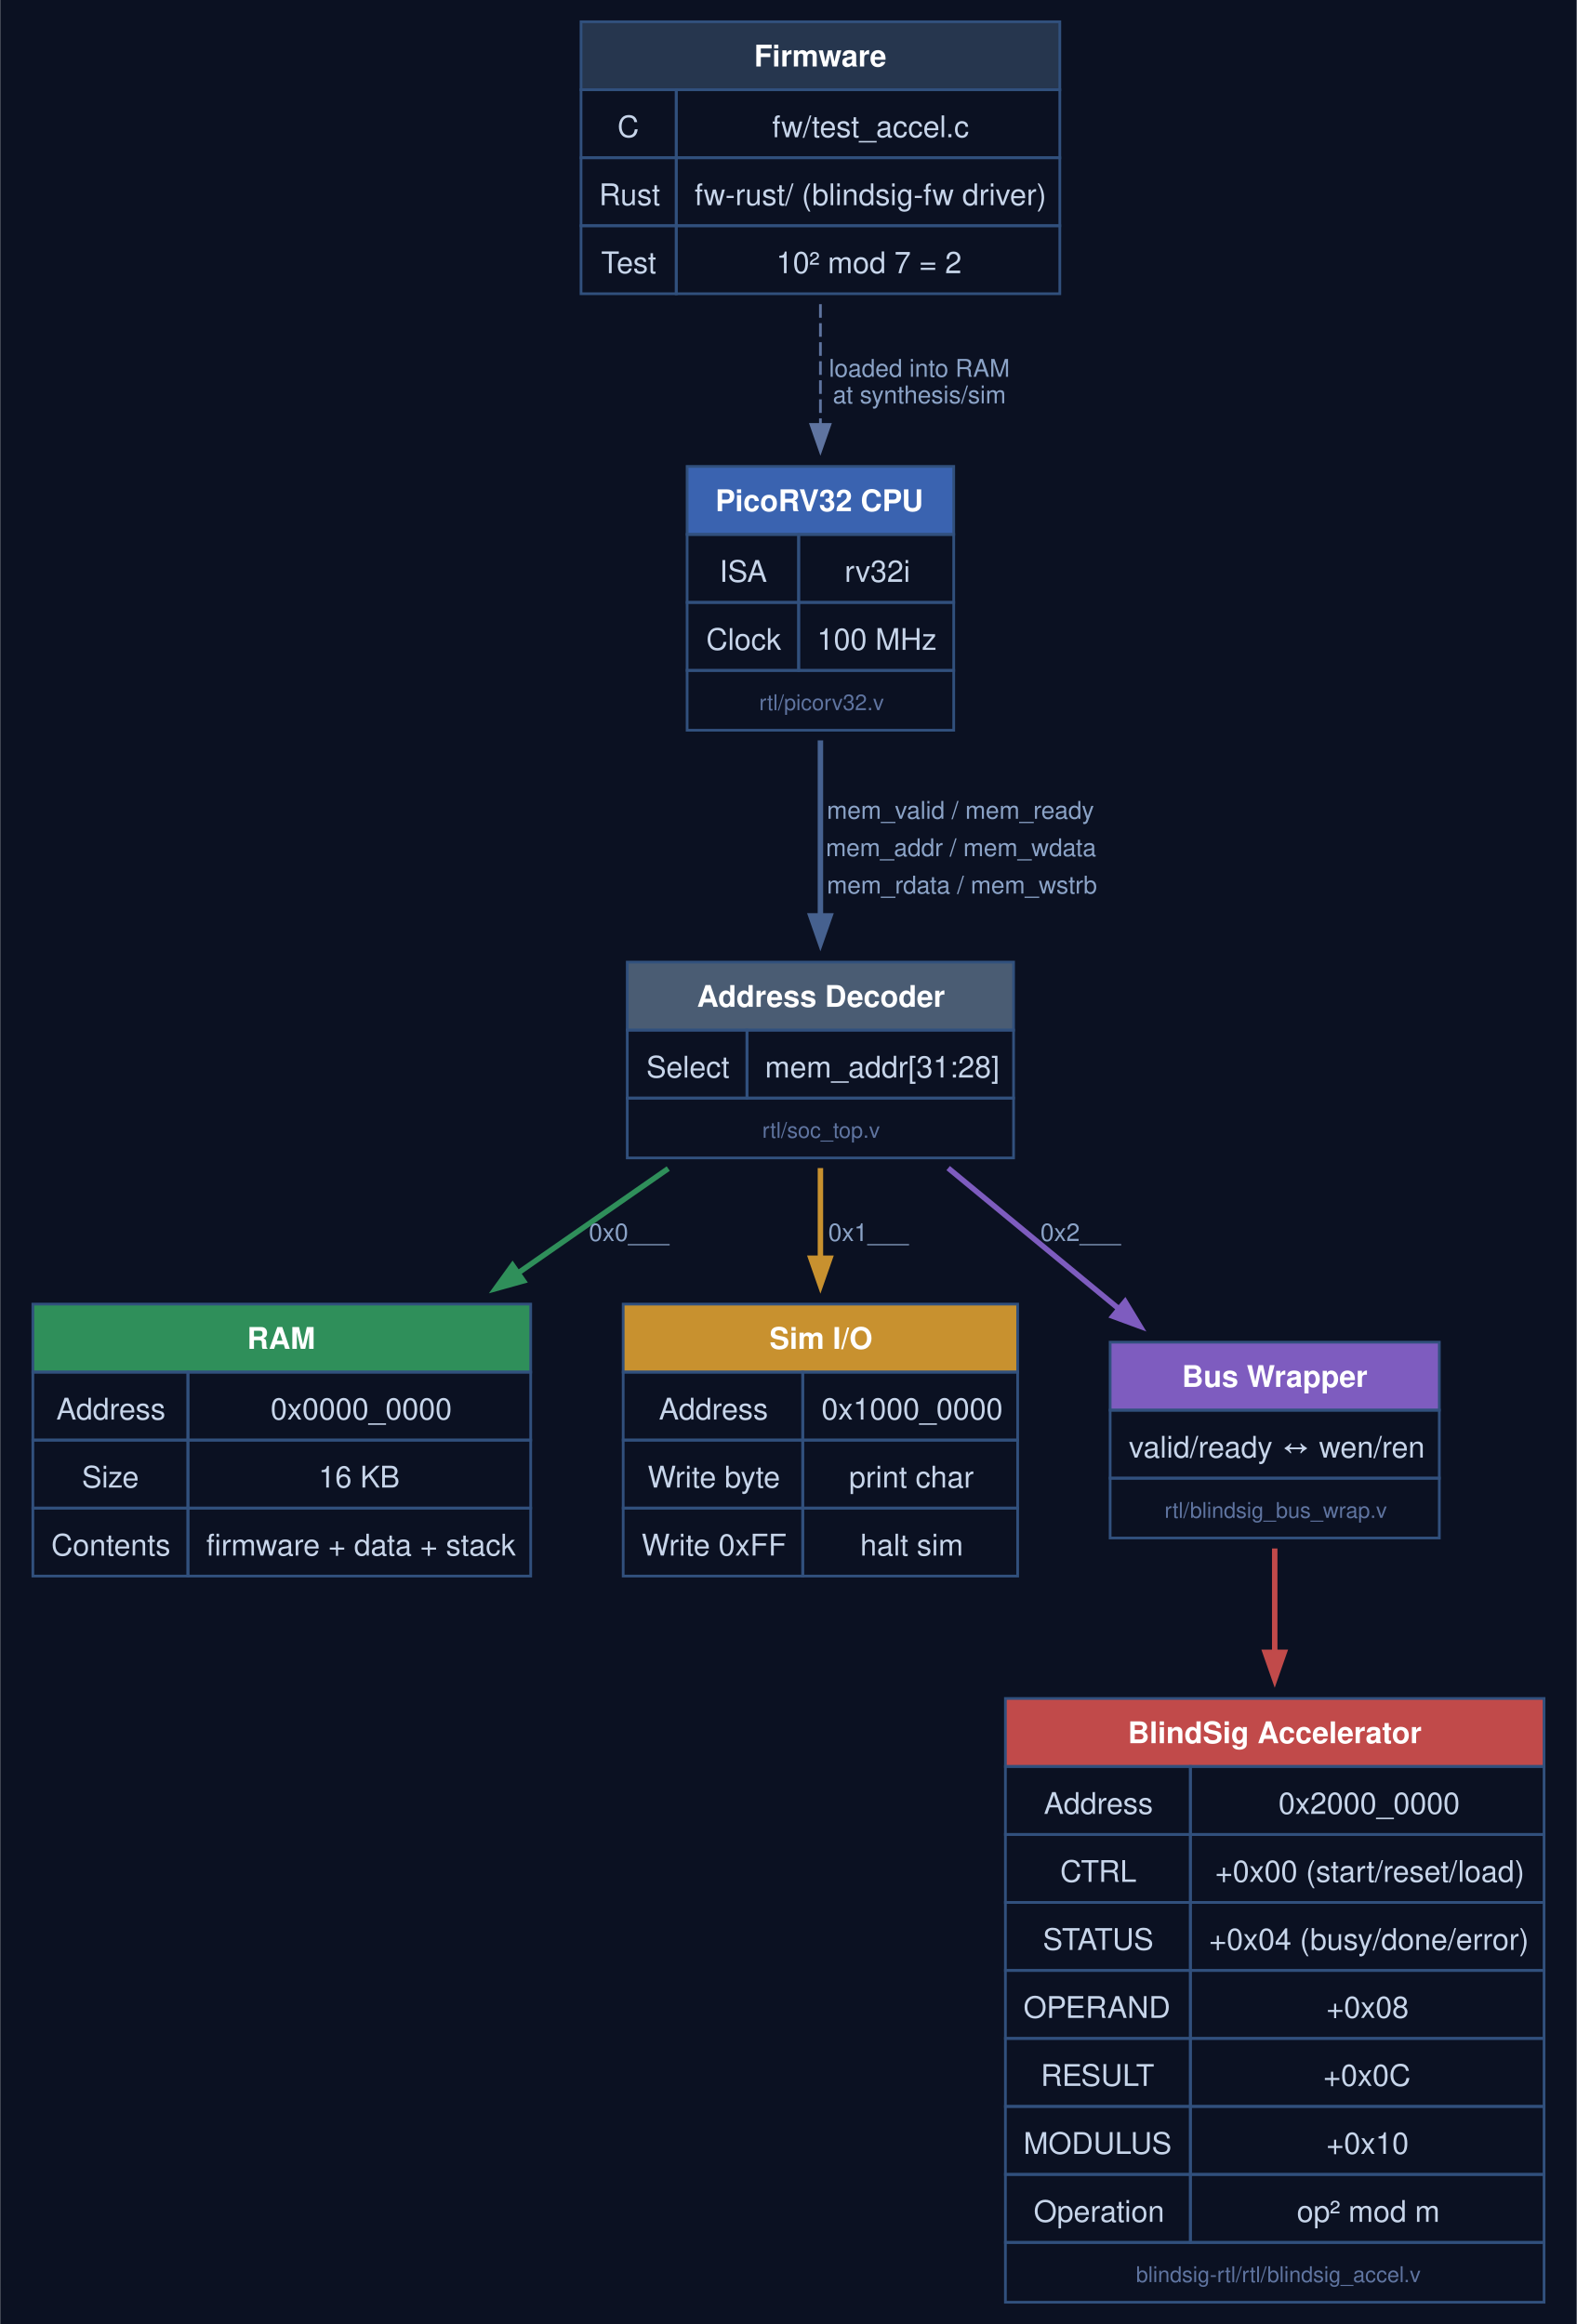
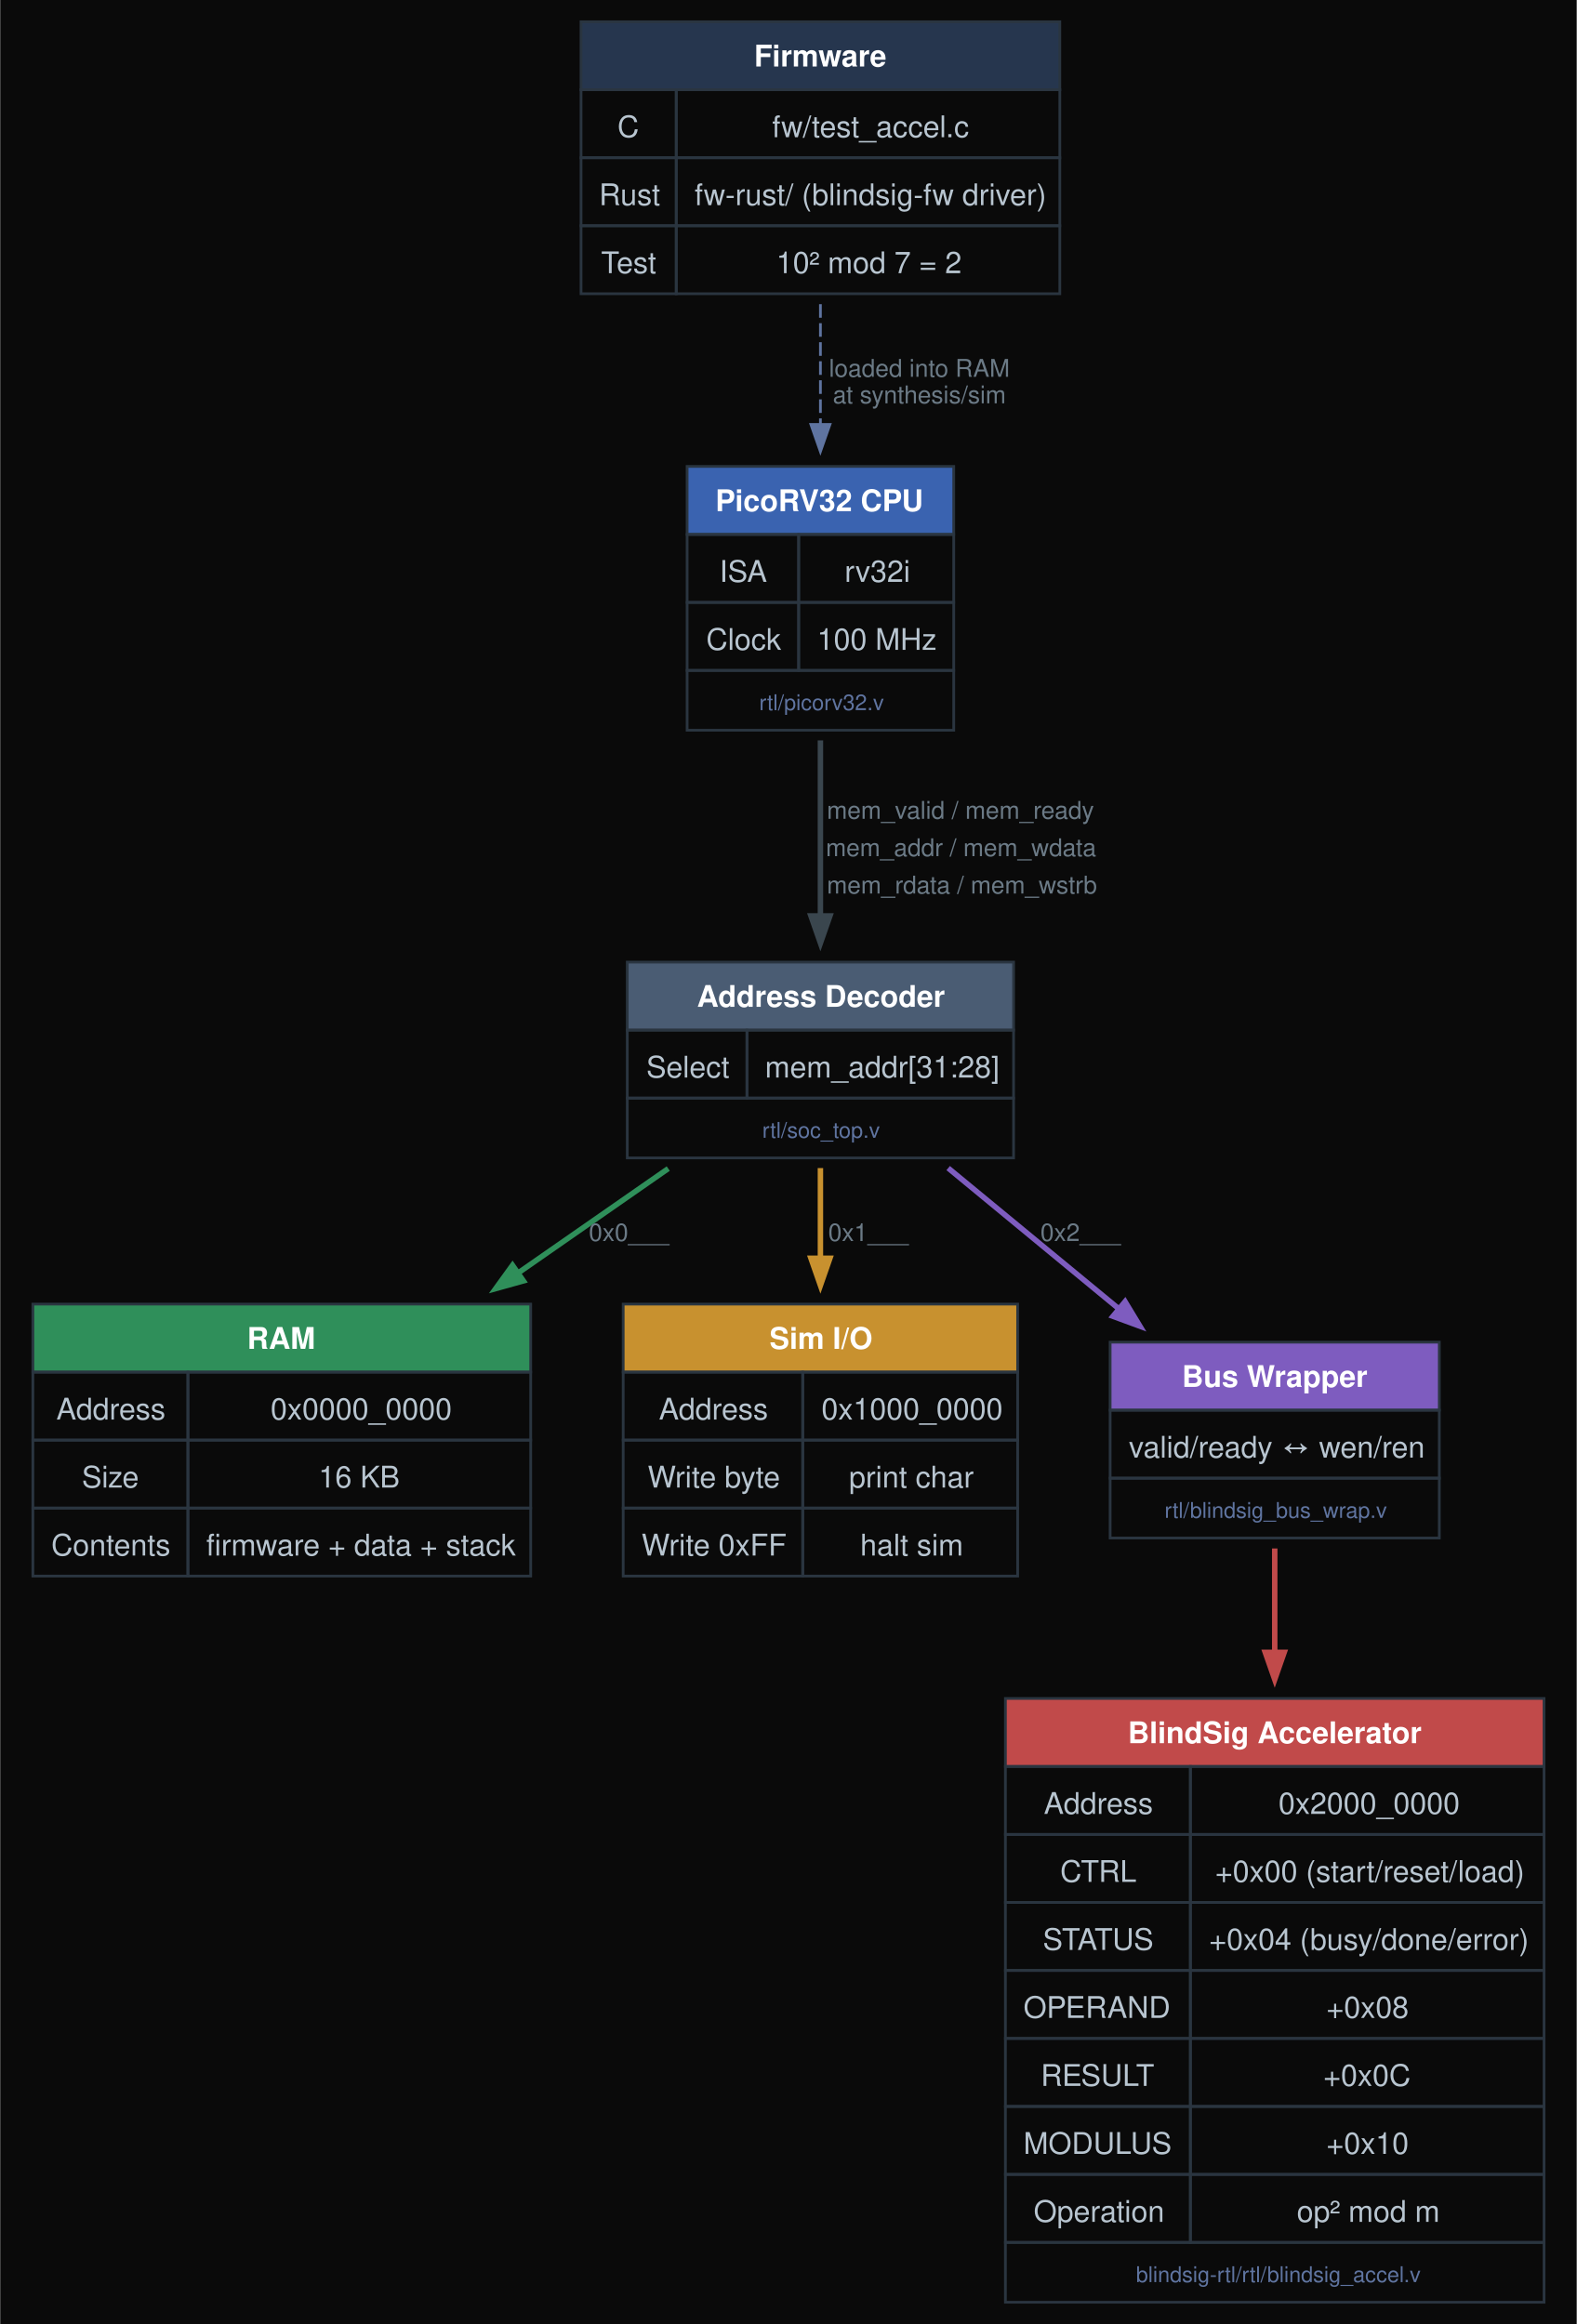
<svg xmlns="http://www.w3.org/2000/svg" width="580pt" height="855pt" viewBox="0.00 0.00 579.50 854.50">
  <g id="graph0" class="graph" transform="scale(1 1) rotate(0) translate(4 850.5)">
-     <polygon fill="#0b1122" stroke="none" points="-4,4 -4,-850.5 575.5,-850.5 575.5,4 -4,4" />
+     <polygon fill="#0a0a0a" stroke="none" points="-4,4 -4,-850.5 575.5,-850.5 575.5,4 -4,4" />
    <g id="node1" class="node">
      <polygon fill="#26364e" stroke="none" points="209.5,-817.5 209.5,-842.5 385.5,-842.5 385.5,-817.5 209.5,-817.5" />
-       <polygon fill="none" stroke="#31507d" points="209.5,-817.5 209.5,-842.5 385.5,-842.5 385.5,-817.5 209.5,-817.5" />
+       <polygon fill="none" stroke="#2a3540" points="209.5,-817.5 209.5,-842.5 385.5,-842.5 385.5,-817.5 209.5,-817.5" />
      <text text-anchor="start" x="273.12" y="-826.05" font-family="Helvetica,sans-Serif" font-weight="bold" font-size="11.00" fill="#ffffff">Firmware</text>
-       <polygon fill="none" stroke="#31507d" points="209.5,-792.5 209.5,-817.5 244.5,-817.5 244.5,-792.5 209.5,-792.5" />
-       <text text-anchor="start" x="222.88" y="-800.05" font-family="Helvetica,sans-Serif" font-size="11.00" fill="#c7d5ea">C</text>
-       <polygon fill="none" stroke="#31507d" points="244.5,-792.5 244.5,-817.5 385.5,-817.5 385.5,-792.5 244.5,-792.5" />
-       <text text-anchor="start" x="279.75" y="-800.05" font-family="Helvetica,sans-Serif" font-size="11.00" fill="#c7d5ea">fw/test_accel.c</text>
-       <polygon fill="none" stroke="#31507d" points="209.5,-767.5 209.5,-792.5 244.5,-792.5 244.5,-767.5 209.5,-767.5" />
-       <text text-anchor="start" x="216.12" y="-775.05" font-family="Helvetica,sans-Serif" font-size="11.00" fill="#c7d5ea">Rust</text>
-       <polygon fill="none" stroke="#31507d" points="244.5,-767.5 244.5,-792.5 385.5,-792.5 385.5,-767.5 244.5,-767.5" />
-       <text text-anchor="start" x="251.25" y="-775.05" font-family="Helvetica,sans-Serif" font-size="11.00" fill="#c7d5ea">fw-rust/ (blindsig-fw driver)</text>
-       <polygon fill="none" stroke="#31507d" points="209.5,-742.5 209.5,-767.5 244.5,-767.5 244.5,-742.5 209.5,-742.5" />
-       <text text-anchor="start" x="216.88" y="-750.05" font-family="Helvetica,sans-Serif" font-size="11.00" fill="#c7d5ea">Test</text>
-       <polygon fill="none" stroke="#31507d" points="244.5,-742.5 244.5,-767.5 385.5,-767.5 385.5,-742.5 244.5,-742.5" />
-       <text text-anchor="start" x="281.25" y="-750.05" font-family="Helvetica,sans-Serif" font-size="11.00" fill="#c7d5ea">10² mod 7 = 2</text>
+       <polygon fill="none" stroke="#2a3540" points="209.5,-792.5 209.5,-817.5 244.5,-817.5 244.5,-792.5 209.5,-792.5" />
+       <text text-anchor="start" x="222.88" y="-800.05" font-family="Helvetica,sans-Serif" font-size="11.00" fill="#b8c5d0">C</text>
+       <polygon fill="none" stroke="#2a3540" points="244.5,-792.5 244.5,-817.5 385.5,-817.5 385.5,-792.5 244.5,-792.5" />
+       <text text-anchor="start" x="279.75" y="-800.05" font-family="Helvetica,sans-Serif" font-size="11.00" fill="#b8c5d0">fw/test_accel.c</text>
+       <polygon fill="none" stroke="#2a3540" points="209.5,-767.5 209.5,-792.5 244.5,-792.5 244.5,-767.5 209.5,-767.5" />
+       <text text-anchor="start" x="216.12" y="-775.05" font-family="Helvetica,sans-Serif" font-size="11.00" fill="#b8c5d0">Rust</text>
+       <polygon fill="none" stroke="#2a3540" points="244.5,-767.5 244.5,-792.5 385.5,-792.5 385.5,-767.5 244.5,-767.5" />
+       <text text-anchor="start" x="251.25" y="-775.05" font-family="Helvetica,sans-Serif" font-size="11.00" fill="#b8c5d0">fw-rust/ (blindsig-fw driver)</text>
+       <polygon fill="none" stroke="#2a3540" points="209.5,-742.5 209.5,-767.5 244.5,-767.5 244.5,-742.5 209.5,-742.5" />
+       <text text-anchor="start" x="216.88" y="-750.05" font-family="Helvetica,sans-Serif" font-size="11.00" fill="#b8c5d0">Test</text>
+       <polygon fill="none" stroke="#2a3540" points="244.5,-742.5 244.5,-767.5 385.5,-767.5 385.5,-742.5 244.5,-742.5" />
+       <text text-anchor="start" x="281.25" y="-750.05" font-family="Helvetica,sans-Serif" font-size="11.00" fill="#b8c5d0">10² mod 7 = 2</text>
    </g>
    <g id="node2" class="node">
      <polygon fill="#3a63b0" stroke="none" points="248.5,-654 248.5,-679 346.5,-679 346.5,-654 248.5,-654" />
-       <polygon fill="none" stroke="#31507d" points="248.5,-654 248.5,-679 346.5,-679 346.5,-654 248.5,-654" />
+       <polygon fill="none" stroke="#2a3540" points="248.5,-654 248.5,-679 346.5,-679 346.5,-654 248.5,-654" />
      <text text-anchor="start" x="258.88" y="-662.55" font-family="Helvetica,sans-Serif" font-weight="bold" font-size="11.00" fill="#ffffff">PicoRV32 CPU</text>
-       <polygon fill="none" stroke="#31507d" points="248.5,-629 248.5,-654 289.5,-654 289.5,-629 248.5,-629" />
-       <text text-anchor="start" x="260.38" y="-636.55" font-family="Helvetica,sans-Serif" font-size="11.00" fill="#c7d5ea">ISA</text>
-       <polygon fill="none" stroke="#31507d" points="289.5,-629 289.5,-654 346.5,-654 346.5,-629 289.5,-629" />
-       <text text-anchor="start" x="306.38" y="-636.55" font-family="Helvetica,sans-Serif" font-size="11.00" fill="#c7d5ea">rv32i</text>
-       <polygon fill="none" stroke="#31507d" points="248.5,-604 248.5,-629 289.5,-629 289.5,-604 248.5,-604" />
-       <text text-anchor="start" x="255.5" y="-611.55" font-family="Helvetica,sans-Serif" font-size="11.00" fill="#c7d5ea">Clock</text>
-       <polygon fill="none" stroke="#31507d" points="289.5,-604 289.5,-629 346.5,-629 346.5,-604 289.5,-604" />
-       <text text-anchor="start" x="296.25" y="-611.55" font-family="Helvetica,sans-Serif" font-size="11.00" fill="#c7d5ea">100 MHz</text>
-       <polygon fill="none" stroke="#31507d" points="248.5,-582 248.5,-604 346.5,-604 346.5,-582 248.5,-582" />
+       <polygon fill="none" stroke="#2a3540" points="248.5,-629 248.5,-654 289.5,-654 289.5,-629 248.5,-629" />
+       <text text-anchor="start" x="260.38" y="-636.55" font-family="Helvetica,sans-Serif" font-size="11.00" fill="#b8c5d0">ISA</text>
+       <polygon fill="none" stroke="#2a3540" points="289.5,-629 289.5,-654 346.5,-654 346.5,-629 289.5,-629" />
+       <text text-anchor="start" x="306.38" y="-636.55" font-family="Helvetica,sans-Serif" font-size="11.00" fill="#b8c5d0">rv32i</text>
+       <polygon fill="none" stroke="#2a3540" points="248.5,-604 248.5,-629 289.5,-629 289.5,-604 248.5,-604" />
+       <text text-anchor="start" x="255.5" y="-611.55" font-family="Helvetica,sans-Serif" font-size="11.00" fill="#b8c5d0">Clock</text>
+       <polygon fill="none" stroke="#2a3540" points="289.5,-604 289.5,-629 346.5,-629 346.5,-604 289.5,-604" />
+       <text text-anchor="start" x="296.25" y="-611.55" font-family="Helvetica,sans-Serif" font-size="11.00" fill="#b8c5d0">100 MHz</text>
+       <polygon fill="none" stroke="#2a3540" points="248.5,-582 248.5,-604 346.5,-604 346.5,-582 248.5,-582" />
      <text text-anchor="start" x="275" y="-589.4" font-family="Helvetica,sans-Serif" font-size="8.00" fill="#5f74a0">rtl/picorv32.v</text>
    </g>
    <g id="edge1" class="edge">
      <path fill="none" stroke="#5f74a0" stroke-dasharray="5,2" d="M297.5,-738.67C297.5,-724.38 297.5,-708.78 297.5,-694.01" />
      <polygon fill="#5f74a0" stroke="#5f74a0" points="301,-694.43 297.5,-684.43 294,-694.43 301,-694.43" />
-       <text text-anchor="middle" x="333.88" y="-711.95" font-family="Helvetica,sans-Serif" font-size="9.00" fill="#8ba3c7">  loaded into RAM</text>
-       <text text-anchor="middle" x="333.88" y="-702.2" font-family="Helvetica,sans-Serif" font-size="9.00" fill="#8ba3c7">  at synthesis/sim</text>
+       <text text-anchor="middle" x="333.88" y="-711.95" font-family="Helvetica,sans-Serif" font-size="9.00" fill="#6b7a86">  loaded into RAM</text>
+       <text text-anchor="middle" x="333.88" y="-702.2" font-family="Helvetica,sans-Serif" font-size="9.00" fill="#6b7a86">  at synthesis/sim</text>
    </g>
    <g id="node3" class="node">
      <polygon fill="#4a5c73" stroke="none" points="226.5,-471.75 226.5,-496.75 368.5,-496.75 368.5,-471.75 226.5,-471.75" />
-       <polygon fill="none" stroke="#31507d" points="226.5,-471.75 226.5,-496.75 368.5,-496.75 368.5,-471.75 226.5,-471.75" />
+       <polygon fill="none" stroke="#2a3540" points="226.5,-471.75 226.5,-496.75 368.5,-496.75 368.5,-471.75 226.5,-471.75" />
      <text text-anchor="start" x="252.12" y="-480.3" font-family="Helvetica,sans-Serif" font-weight="bold" font-size="11.00" fill="#ffffff">Address Decoder</text>
-       <polygon fill="none" stroke="#31507d" points="226.5,-446.75 226.5,-471.75 270.5,-471.75 270.5,-446.75 226.5,-446.75" />
-       <text text-anchor="start" x="233.5" y="-454.3" font-family="Helvetica,sans-Serif" font-size="11.00" fill="#c7d5ea">Select</text>
-       <polygon fill="none" stroke="#31507d" points="270.5,-446.75 270.5,-471.75 368.5,-471.75 368.5,-446.75 270.5,-446.75" />
-       <text text-anchor="start" x="277.12" y="-454.3" font-family="Helvetica,sans-Serif" font-size="11.00" fill="#c7d5ea">mem_addr[31:28]</text>
-       <polygon fill="none" stroke="#31507d" points="226.5,-424.75 226.5,-446.75 368.5,-446.75 368.5,-424.75 226.5,-424.75" />
+       <polygon fill="none" stroke="#2a3540" points="226.5,-446.75 226.5,-471.75 270.5,-471.75 270.5,-446.75 226.5,-446.75" />
+       <text text-anchor="start" x="233.5" y="-454.3" font-family="Helvetica,sans-Serif" font-size="11.00" fill="#b8c5d0">Select</text>
+       <polygon fill="none" stroke="#2a3540" points="270.5,-446.75 270.5,-471.75 368.5,-471.75 368.5,-446.75 270.5,-446.75" />
+       <text text-anchor="start" x="277.12" y="-454.3" font-family="Helvetica,sans-Serif" font-size="11.00" fill="#b8c5d0">mem_addr[31:28]</text>
+       <polygon fill="none" stroke="#2a3540" points="226.5,-424.75 226.5,-446.75 368.5,-446.75 368.5,-424.75 226.5,-424.75" />
      <text text-anchor="start" x="276.12" y="-432.15" font-family="Helvetica,sans-Serif" font-size="8.00" fill="#5f74a0">rtl/soc_top.v</text>
    </g>
    <g id="edge2" class="edge">
-       <path fill="none" stroke="#46618f" stroke-width="2" d="M297.5,-578.26C297.5,-557.79 297.5,-534.24 297.5,-513.7" />
-       <polygon fill="#46618f" stroke="#46618f" stroke-width="2" points="301,-513.73 297.5,-503.73 294,-513.73 301,-513.73" />
-       <text text-anchor="start" x="299.88" y="-549.45" font-family="Helvetica,sans-Serif" font-size="9.00" fill="#8ba3c7">mem_valid / mem_ready</text>
-       <text text-anchor="start" x="299.5" y="-535.7" font-family="Helvetica,sans-Serif" font-size="9.00" fill="#8ba3c7">mem_addr / mem_wdata</text>
-       <text text-anchor="start" x="299.88" y="-521.95" font-family="Helvetica,sans-Serif" font-size="9.00" fill="#8ba3c7">mem_rdata / mem_wstrb</text>
+       <path fill="none" stroke="#3a464e" stroke-width="2" d="M297.5,-578.26C297.5,-557.79 297.5,-534.24 297.5,-513.7" />
+       <polygon fill="#3a464e" stroke="#3a464e" stroke-width="2" points="301,-513.73 297.5,-503.73 294,-513.73 301,-513.73" />
+       <text text-anchor="start" x="299.88" y="-549.45" font-family="Helvetica,sans-Serif" font-size="9.00" fill="#6b7a86">mem_valid / mem_ready</text>
+       <text text-anchor="start" x="299.5" y="-535.7" font-family="Helvetica,sans-Serif" font-size="9.00" fill="#6b7a86">mem_addr / mem_wdata</text>
+       <text text-anchor="start" x="299.88" y="-521.95" font-family="Helvetica,sans-Serif" font-size="9.00" fill="#6b7a86">mem_rdata / mem_wstrb</text>
    </g>
    <g id="node4" class="node">
      <polygon fill="#2f8f5a" stroke="none" points="8,-346 8,-371 191,-371 191,-346 8,-346" />
-       <polygon fill="none" stroke="#31507d" points="8,-346 8,-371 191,-371 191,-346 8,-346" />
+       <polygon fill="none" stroke="#2a3540" points="8,-346 8,-371 191,-371 191,-346 8,-346" />
      <text text-anchor="start" x="86.75" y="-354.55" font-family="Helvetica,sans-Serif" font-weight="bold" font-size="11.00" fill="#ffffff">RAM</text>
-       <polygon fill="none" stroke="#31507d" points="8,-321 8,-346 65,-346 65,-321 8,-321" />
-       <text text-anchor="start" x="16.62" y="-328.55" font-family="Helvetica,sans-Serif" font-size="11.00" fill="#c7d5ea">Address</text>
-       <polygon fill="none" stroke="#31507d" points="65,-321 65,-346 191,-346 191,-321 65,-321" />
-       <text text-anchor="start" x="95.38" y="-328.55" font-family="Helvetica,sans-Serif" font-size="11.00" fill="#c7d5ea">0x0000_0000</text>
-       <polygon fill="none" stroke="#31507d" points="8,-296 8,-321 65,-321 65,-296 8,-296" />
-       <text text-anchor="start" x="26" y="-303.55" font-family="Helvetica,sans-Serif" font-size="11.00" fill="#c7d5ea">Size</text>
-       <polygon fill="none" stroke="#31507d" points="65,-296 65,-321 191,-321 191,-296 65,-296" />
-       <text text-anchor="start" x="113" y="-303.55" font-family="Helvetica,sans-Serif" font-size="11.00" fill="#c7d5ea">16 KB</text>
-       <polygon fill="none" stroke="#31507d" points="8,-271 8,-296 65,-296 65,-271 8,-271" />
-       <text text-anchor="start" x="14.75" y="-278.55" font-family="Helvetica,sans-Serif" font-size="11.00" fill="#c7d5ea">Contents</text>
-       <polygon fill="none" stroke="#31507d" points="65,-271 65,-296 191,-296 191,-271 65,-271" />
-       <text text-anchor="start" x="71.75" y="-278.55" font-family="Helvetica,sans-Serif" font-size="11.00" fill="#c7d5ea">firmware + data + stack</text>
+       <polygon fill="none" stroke="#2a3540" points="8,-321 8,-346 65,-346 65,-321 8,-321" />
+       <text text-anchor="start" x="16.62" y="-328.55" font-family="Helvetica,sans-Serif" font-size="11.00" fill="#b8c5d0">Address</text>
+       <polygon fill="none" stroke="#2a3540" points="65,-321 65,-346 191,-346 191,-321 65,-321" />
+       <text text-anchor="start" x="95.38" y="-328.55" font-family="Helvetica,sans-Serif" font-size="11.00" fill="#b8c5d0">0x0000_0000</text>
+       <polygon fill="none" stroke="#2a3540" points="8,-296 8,-321 65,-321 65,-296 8,-296" />
+       <text text-anchor="start" x="26" y="-303.55" font-family="Helvetica,sans-Serif" font-size="11.00" fill="#b8c5d0">Size</text>
+       <polygon fill="none" stroke="#2a3540" points="65,-296 65,-321 191,-321 191,-296 65,-296" />
+       <text text-anchor="start" x="113" y="-303.55" font-family="Helvetica,sans-Serif" font-size="11.00" fill="#b8c5d0">16 KB</text>
+       <polygon fill="none" stroke="#2a3540" points="8,-271 8,-296 65,-296 65,-271 8,-271" />
+       <text text-anchor="start" x="14.75" y="-278.55" font-family="Helvetica,sans-Serif" font-size="11.00" fill="#b8c5d0">Contents</text>
+       <polygon fill="none" stroke="#2a3540" points="65,-271 65,-296 191,-296 191,-271 65,-271" />
+       <text text-anchor="start" x="71.75" y="-278.55" font-family="Helvetica,sans-Serif" font-size="11.00" fill="#b8c5d0">firmware + data + stack</text>
    </g>
    <g id="edge3" class="edge">
      <path fill="none" stroke="#2f8f5a" stroke-width="2" d="M241.56,-420.83C224.36,-408.87 205.02,-395.41 186.27,-382.37" />
      <polygon fill="#2f8f5a" stroke="#2f8f5a" stroke-width="2" points="188.32,-379.53 178.11,-376.69 184.32,-385.28 188.32,-379.53" />
-       <text text-anchor="middle" x="227.12" y="-394.2" font-family="Helvetica,sans-Serif" font-size="9.00" fill="#8ba3c7">  0x0___</text>
+       <text text-anchor="middle" x="227.12" y="-394.2" font-family="Helvetica,sans-Serif" font-size="9.00" fill="#6b7a86">  0x0___</text>
    </g>
    <g id="node5" class="node">
      <polygon fill="#c8912f" stroke="none" points="225,-346 225,-371 370,-371 370,-346 225,-346" />
-       <polygon fill="none" stroke="#31507d" points="225,-346 225,-371 370,-371 370,-346 225,-346" />
+       <polygon fill="none" stroke="#2a3540" points="225,-346 225,-371 370,-371 370,-346 225,-346" />
      <text text-anchor="start" x="278.75" y="-354.55" font-family="Helvetica,sans-Serif" font-weight="bold" font-size="11.00" fill="#ffffff">Sim I/O</text>
-       <polygon fill="none" stroke="#31507d" points="225,-321 225,-346 291,-346 291,-321 225,-321" />
-       <text text-anchor="start" x="238.12" y="-328.55" font-family="Helvetica,sans-Serif" font-size="11.00" fill="#c7d5ea">Address</text>
-       <polygon fill="none" stroke="#31507d" points="291,-321 291,-346 370,-346 370,-321 291,-321" />
-       <text text-anchor="start" x="297.88" y="-328.55" font-family="Helvetica,sans-Serif" font-size="11.00" fill="#c7d5ea">0x1000_0000</text>
-       <polygon fill="none" stroke="#31507d" points="225,-296 225,-321 291,-321 291,-296 225,-296" />
-       <text text-anchor="start" x="234" y="-303.55" font-family="Helvetica,sans-Serif" font-size="11.00" fill="#c7d5ea">Write byte</text>
-       <polygon fill="none" stroke="#31507d" points="291,-296 291,-321 370,-321 370,-296 291,-296" />
-       <text text-anchor="start" x="308" y="-303.55" font-family="Helvetica,sans-Serif" font-size="11.00" fill="#c7d5ea">print char</text>
-       <polygon fill="none" stroke="#31507d" points="225,-271 225,-296 291,-296 291,-271 225,-271" />
-       <text text-anchor="start" x="231.75" y="-278.55" font-family="Helvetica,sans-Serif" font-size="11.00" fill="#c7d5ea">Write 0xFF</text>
-       <polygon fill="none" stroke="#31507d" points="291,-271 291,-296 370,-296 370,-271 291,-271" />
-       <text text-anchor="start" x="312.12" y="-278.55" font-family="Helvetica,sans-Serif" font-size="11.00" fill="#c7d5ea">halt sim</text>
+       <polygon fill="none" stroke="#2a3540" points="225,-321 225,-346 291,-346 291,-321 225,-321" />
+       <text text-anchor="start" x="238.12" y="-328.55" font-family="Helvetica,sans-Serif" font-size="11.00" fill="#b8c5d0">Address</text>
+       <polygon fill="none" stroke="#2a3540" points="291,-321 291,-346 370,-346 370,-321 291,-321" />
+       <text text-anchor="start" x="297.88" y="-328.55" font-family="Helvetica,sans-Serif" font-size="11.00" fill="#b8c5d0">0x1000_0000</text>
+       <polygon fill="none" stroke="#2a3540" points="225,-296 225,-321 291,-321 291,-296 225,-296" />
+       <text text-anchor="start" x="234" y="-303.55" font-family="Helvetica,sans-Serif" font-size="11.00" fill="#b8c5d0">Write byte</text>
+       <polygon fill="none" stroke="#2a3540" points="291,-296 291,-321 370,-321 370,-296 291,-296" />
+       <text text-anchor="start" x="308" y="-303.55" font-family="Helvetica,sans-Serif" font-size="11.00" fill="#b8c5d0">print char</text>
+       <polygon fill="none" stroke="#2a3540" points="225,-271 225,-296 291,-296 291,-271 225,-271" />
+       <text text-anchor="start" x="231.75" y="-278.55" font-family="Helvetica,sans-Serif" font-size="11.00" fill="#b8c5d0">Write 0xFF</text>
+       <polygon fill="none" stroke="#2a3540" points="291,-271 291,-296 370,-296 370,-271 291,-271" />
+       <text text-anchor="start" x="312.12" y="-278.55" font-family="Helvetica,sans-Serif" font-size="11.00" fill="#b8c5d0">halt sim</text>
    </g>
    <g id="edge4" class="edge">
      <path fill="none" stroke="#c8912f" stroke-width="2" d="M297.5,-421.01C297.5,-410.61 297.5,-399.05 297.5,-387.62" />
      <polygon fill="#c8912f" stroke="#c8912f" stroke-width="2" points="301,-387.86 297.5,-377.86 294,-387.86 301,-387.86" />
-       <text text-anchor="middle" x="315.12" y="-394.2" font-family="Helvetica,sans-Serif" font-size="9.00" fill="#8ba3c7">  0x1___</text>
+       <text text-anchor="middle" x="315.12" y="-394.2" font-family="Helvetica,sans-Serif" font-size="9.00" fill="#6b7a86">  0x1___</text>
    </g>
    <g id="node6" class="node">
      <polygon fill="#7e5cbf" stroke="none" points="404,-332 404,-357 525,-357 525,-332 404,-332" />
-       <polygon fill="none" stroke="#31507d" points="404,-332 404,-357 525,-357 525,-332 404,-332" />
+       <polygon fill="none" stroke="#2a3540" points="404,-332 404,-357 525,-357 525,-332 404,-332" />
      <text text-anchor="start" x="430.38" y="-340.55" font-family="Helvetica,sans-Serif" font-weight="bold" font-size="11.00" fill="#ffffff">Bus Wrapper</text>
-       <polygon fill="none" stroke="#31507d" points="404,-307 404,-332 525,-332 525,-307 404,-307" />
-       <text text-anchor="start" x="410.88" y="-314.55" font-family="Helvetica,sans-Serif" font-size="11.00" fill="#c7d5ea">valid/ready ↔ wen/ren</text>
-       <polygon fill="none" stroke="#31507d" points="404,-285 404,-307 525,-307 525,-285 404,-285" />
+       <polygon fill="none" stroke="#2a3540" points="404,-307 404,-332 525,-332 525,-307 404,-307" />
+       <text text-anchor="start" x="410.88" y="-314.55" font-family="Helvetica,sans-Serif" font-size="11.00" fill="#b8c5d0">valid/ready ↔ wen/ren</text>
+       <polygon fill="none" stroke="#2a3540" points="404,-285 404,-307 525,-307 525,-285 404,-285" />
      <text text-anchor="start" x="424" y="-292.4" font-family="Helvetica,sans-Serif" font-size="8.00" fill="#5f74a0">rtl/blindsig_bus_wrap.v</text>
    </g>
    <g id="edge5" class="edge">
      <path fill="none" stroke="#7e5cbf" stroke-width="2" d="M344.46,-421.01C364.03,-404.87 386.93,-385.98 407.45,-369.06" />
      <polygon fill="#7e5cbf" stroke="#7e5cbf" stroke-width="2" points="409.49,-371.91 414.98,-362.85 405.03,-366.51 409.49,-371.91" />
-       <text text-anchor="middle" x="393.12" y="-394.2" font-family="Helvetica,sans-Serif" font-size="9.00" fill="#8ba3c7">  0x2___</text>
+       <text text-anchor="middle" x="393.12" y="-394.2" font-family="Helvetica,sans-Serif" font-size="9.00" fill="#6b7a86">  0x2___</text>
    </g>
    <g id="node7" class="node">
      <polygon fill="#c14a4a" stroke="none" points="365.5,-201 365.5,-226 563.5,-226 563.5,-201 365.5,-201" />
-       <polygon fill="none" stroke="#31507d" points="365.5,-201 365.5,-226 563.5,-226 563.5,-201 365.5,-201" />
+       <polygon fill="none" stroke="#2a3540" points="365.5,-201 365.5,-226 563.5,-226 563.5,-201 365.5,-201" />
      <text text-anchor="start" x="410.5" y="-209.55" font-family="Helvetica,sans-Serif" font-weight="bold" font-size="11.00" fill="#ffffff">BlindSig Accelerator</text>
-       <polygon fill="none" stroke="#31507d" points="365.5,-176 365.5,-201 433.5,-201 433.5,-176 365.5,-176" />
-       <text text-anchor="start" x="379.62" y="-183.55" font-family="Helvetica,sans-Serif" font-size="11.00" fill="#c7d5ea">Address</text>
-       <polygon fill="none" stroke="#31507d" points="433.5,-176 433.5,-201 563.5,-201 563.5,-176 433.5,-176" />
-       <text text-anchor="start" x="465.88" y="-183.55" font-family="Helvetica,sans-Serif" font-size="11.00" fill="#c7d5ea">0x2000_0000</text>
-       <polygon fill="none" stroke="#31507d" points="365.5,-151 365.5,-176 433.5,-176 433.5,-151 365.5,-151" />
-       <text text-anchor="start" x="385.62" y="-158.55" font-family="Helvetica,sans-Serif" font-size="11.00" fill="#c7d5ea">CTRL</text>
-       <polygon fill="none" stroke="#31507d" points="433.5,-151 433.5,-176 563.5,-176 563.5,-151 433.5,-151" />
-       <text text-anchor="start" x="442.62" y="-158.55" font-family="Helvetica,sans-Serif" font-size="11.00" fill="#c7d5ea">+0x00 (start/reset/load)</text>
-       <polygon fill="none" stroke="#31507d" points="365.5,-126 365.5,-151 433.5,-151 433.5,-126 365.5,-126" />
-       <text text-anchor="start" x="379.25" y="-133.55" font-family="Helvetica,sans-Serif" font-size="11.00" fill="#c7d5ea">STATUS</text>
-       <polygon fill="none" stroke="#31507d" points="433.5,-126 433.5,-151 563.5,-151 563.5,-126 433.5,-126" />
-       <text text-anchor="start" x="440.38" y="-133.55" font-family="Helvetica,sans-Serif" font-size="11.00" fill="#c7d5ea">+0x04 (busy/done/error)</text>
-       <polygon fill="none" stroke="#31507d" points="365.5,-101 365.5,-126 433.5,-126 433.5,-101 365.5,-101" />
-       <text text-anchor="start" x="372.12" y="-108.55" font-family="Helvetica,sans-Serif" font-size="11.00" fill="#c7d5ea">OPERAND</text>
-       <polygon fill="none" stroke="#31507d" points="433.5,-101 433.5,-126 563.5,-126 563.5,-101 433.5,-101" />
-       <text text-anchor="start" x="483.5" y="-108.55" font-family="Helvetica,sans-Serif" font-size="11.00" fill="#c7d5ea">+0x08</text>
-       <polygon fill="none" stroke="#31507d" points="365.5,-76 365.5,-101 433.5,-101 433.5,-76 365.5,-76" />
-       <text text-anchor="start" x="378.5" y="-83.55" font-family="Helvetica,sans-Serif" font-size="11.00" fill="#c7d5ea">RESULT</text>
-       <polygon fill="none" stroke="#31507d" points="433.5,-76 433.5,-101 563.5,-101 563.5,-76 433.5,-76" />
-       <text text-anchor="start" x="482.38" y="-83.55" font-family="Helvetica,sans-Serif" font-size="11.00" fill="#c7d5ea">+0x0C</text>
-       <polygon fill="none" stroke="#31507d" points="365.5,-51 365.5,-76 433.5,-76 433.5,-51 365.5,-51" />
-       <text text-anchor="start" x="372.12" y="-58.55" font-family="Helvetica,sans-Serif" font-size="11.00" fill="#c7d5ea">MODULUS</text>
-       <polygon fill="none" stroke="#31507d" points="433.5,-51 433.5,-76 563.5,-76 563.5,-51 433.5,-51" />
-       <text text-anchor="start" x="483.5" y="-58.55" font-family="Helvetica,sans-Serif" font-size="11.00" fill="#c7d5ea">+0x10</text>
-       <polygon fill="none" stroke="#31507d" points="365.5,-26 365.5,-51 433.5,-51 433.5,-26 365.5,-26" />
-       <text text-anchor="start" x="375.88" y="-33.55" font-family="Helvetica,sans-Serif" font-size="11.00" fill="#c7d5ea">Operation</text>
-       <polygon fill="none" stroke="#31507d" points="433.5,-26 433.5,-51 563.5,-51 563.5,-26 433.5,-26" />
-       <text text-anchor="start" x="472.62" y="-33.55" font-family="Helvetica,sans-Serif" font-size="11.00" fill="#c7d5ea">op² mod m</text>
-       <polygon fill="none" stroke="#31507d" points="365.5,-4 365.5,-26 563.5,-26 563.5,-4 365.5,-4" />
+       <polygon fill="none" stroke="#2a3540" points="365.5,-176 365.5,-201 433.5,-201 433.5,-176 365.5,-176" />
+       <text text-anchor="start" x="379.62" y="-183.55" font-family="Helvetica,sans-Serif" font-size="11.00" fill="#b8c5d0">Address</text>
+       <polygon fill="none" stroke="#2a3540" points="433.5,-176 433.5,-201 563.5,-201 563.5,-176 433.5,-176" />
+       <text text-anchor="start" x="465.88" y="-183.55" font-family="Helvetica,sans-Serif" font-size="11.00" fill="#b8c5d0">0x2000_0000</text>
+       <polygon fill="none" stroke="#2a3540" points="365.5,-151 365.5,-176 433.5,-176 433.5,-151 365.5,-151" />
+       <text text-anchor="start" x="385.62" y="-158.55" font-family="Helvetica,sans-Serif" font-size="11.00" fill="#b8c5d0">CTRL</text>
+       <polygon fill="none" stroke="#2a3540" points="433.5,-151 433.5,-176 563.5,-176 563.5,-151 433.5,-151" />
+       <text text-anchor="start" x="442.62" y="-158.55" font-family="Helvetica,sans-Serif" font-size="11.00" fill="#b8c5d0">+0x00 (start/reset/load)</text>
+       <polygon fill="none" stroke="#2a3540" points="365.5,-126 365.5,-151 433.5,-151 433.5,-126 365.5,-126" />
+       <text text-anchor="start" x="379.25" y="-133.55" font-family="Helvetica,sans-Serif" font-size="11.00" fill="#b8c5d0">STATUS</text>
+       <polygon fill="none" stroke="#2a3540" points="433.5,-126 433.5,-151 563.5,-151 563.5,-126 433.5,-126" />
+       <text text-anchor="start" x="440.38" y="-133.55" font-family="Helvetica,sans-Serif" font-size="11.00" fill="#b8c5d0">+0x04 (busy/done/error)</text>
+       <polygon fill="none" stroke="#2a3540" points="365.5,-101 365.5,-126 433.5,-126 433.5,-101 365.5,-101" />
+       <text text-anchor="start" x="372.12" y="-108.55" font-family="Helvetica,sans-Serif" font-size="11.00" fill="#b8c5d0">OPERAND</text>
+       <polygon fill="none" stroke="#2a3540" points="433.5,-101 433.5,-126 563.5,-126 563.5,-101 433.5,-101" />
+       <text text-anchor="start" x="483.5" y="-108.55" font-family="Helvetica,sans-Serif" font-size="11.00" fill="#b8c5d0">+0x08</text>
+       <polygon fill="none" stroke="#2a3540" points="365.5,-76 365.5,-101 433.5,-101 433.5,-76 365.5,-76" />
+       <text text-anchor="start" x="378.5" y="-83.55" font-family="Helvetica,sans-Serif" font-size="11.00" fill="#b8c5d0">RESULT</text>
+       <polygon fill="none" stroke="#2a3540" points="433.5,-76 433.5,-101 563.5,-101 563.5,-76 433.5,-76" />
+       <text text-anchor="start" x="482.38" y="-83.55" font-family="Helvetica,sans-Serif" font-size="11.00" fill="#b8c5d0">+0x0C</text>
+       <polygon fill="none" stroke="#2a3540" points="365.5,-51 365.5,-76 433.5,-76 433.5,-51 365.5,-51" />
+       <text text-anchor="start" x="372.12" y="-58.55" font-family="Helvetica,sans-Serif" font-size="11.00" fill="#b8c5d0">MODULUS</text>
+       <polygon fill="none" stroke="#2a3540" points="433.5,-51 433.5,-76 563.5,-76 563.5,-51 433.5,-51" />
+       <text text-anchor="start" x="483.5" y="-58.55" font-family="Helvetica,sans-Serif" font-size="11.00" fill="#b8c5d0">+0x10</text>
+       <polygon fill="none" stroke="#2a3540" points="365.5,-26 365.5,-51 433.5,-51 433.5,-26 365.5,-26" />
+       <text text-anchor="start" x="375.88" y="-33.55" font-family="Helvetica,sans-Serif" font-size="11.00" fill="#b8c5d0">Operation</text>
+       <polygon fill="none" stroke="#2a3540" points="433.5,-26 433.5,-51 563.5,-51 563.5,-26 433.5,-26" />
+       <text text-anchor="start" x="472.62" y="-33.55" font-family="Helvetica,sans-Serif" font-size="11.00" fill="#b8c5d0">op² mod m</text>
+       <polygon fill="none" stroke="#2a3540" points="365.5,-4 365.5,-26 563.5,-26 563.5,-4 365.5,-4" />
      <text text-anchor="start" x="413.5" y="-11.4" font-family="Helvetica,sans-Serif" font-size="8.00" fill="#5f74a0">blindsig-rtl/rtl/blindsig_accel.v</text>
    </g>
    <g id="edge6" class="edge">
      <path fill="none" stroke="#c14a4a" stroke-width="2" d="M464.5,-281.15C464.5,-269.73 464.5,-256.57 464.5,-242.77" />
      <polygon fill="#c14a4a" stroke="#c14a4a" stroke-width="2" points="468,-242.97 464.5,-232.97 461,-242.97 468,-242.97" />
    </g>
  </g>
</svg>
